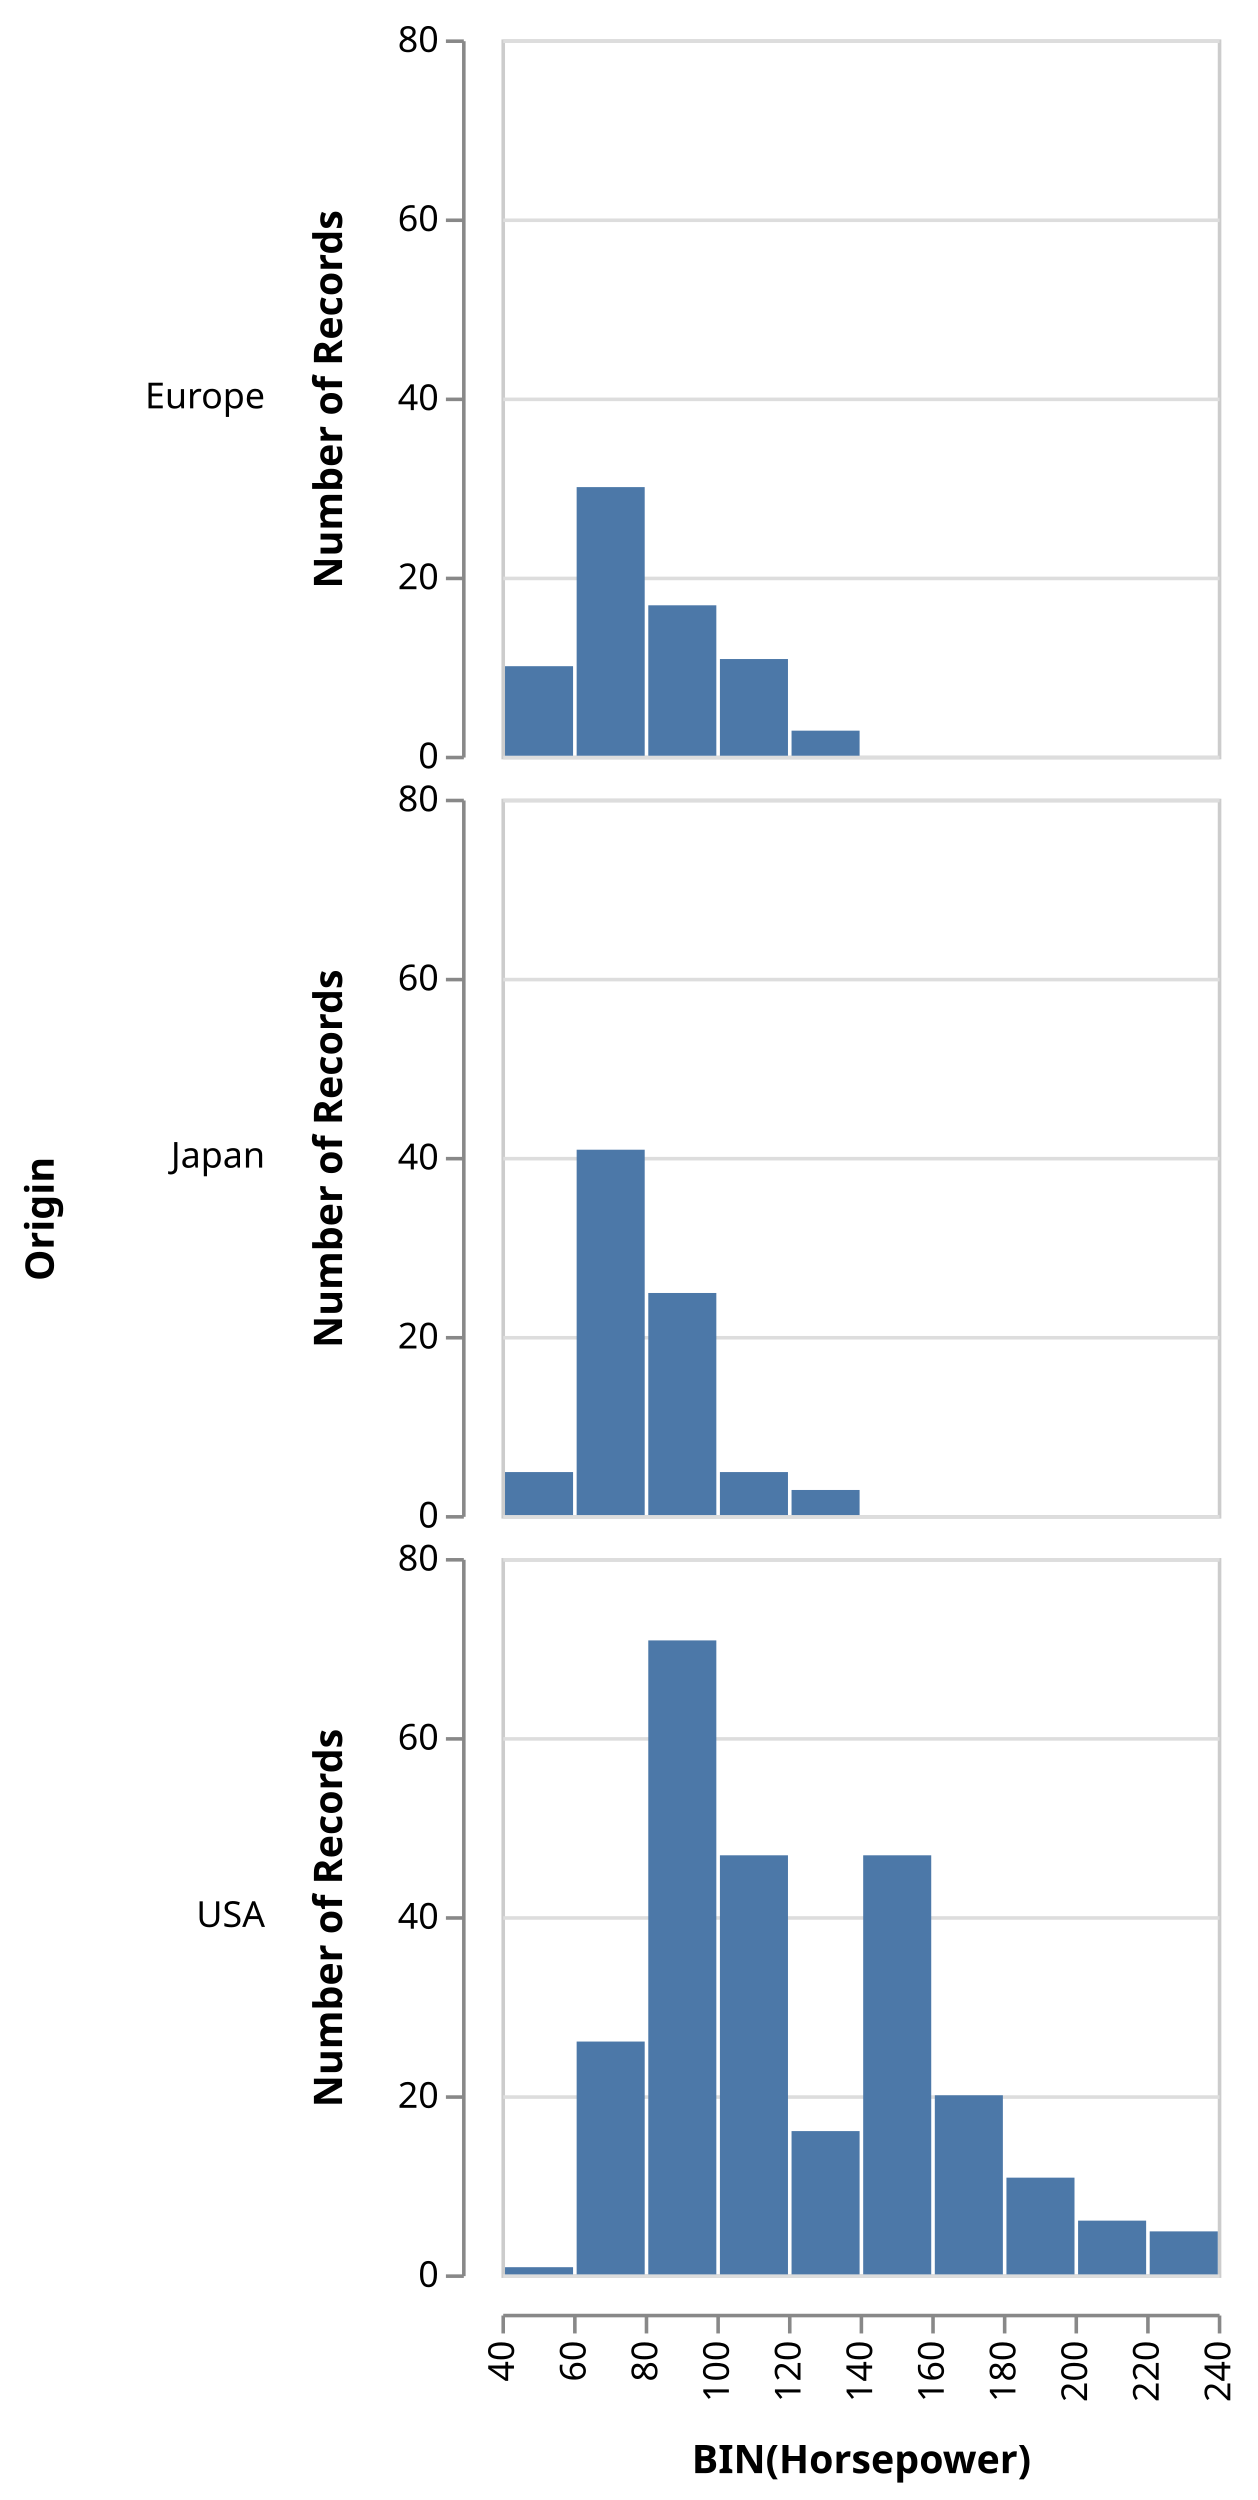
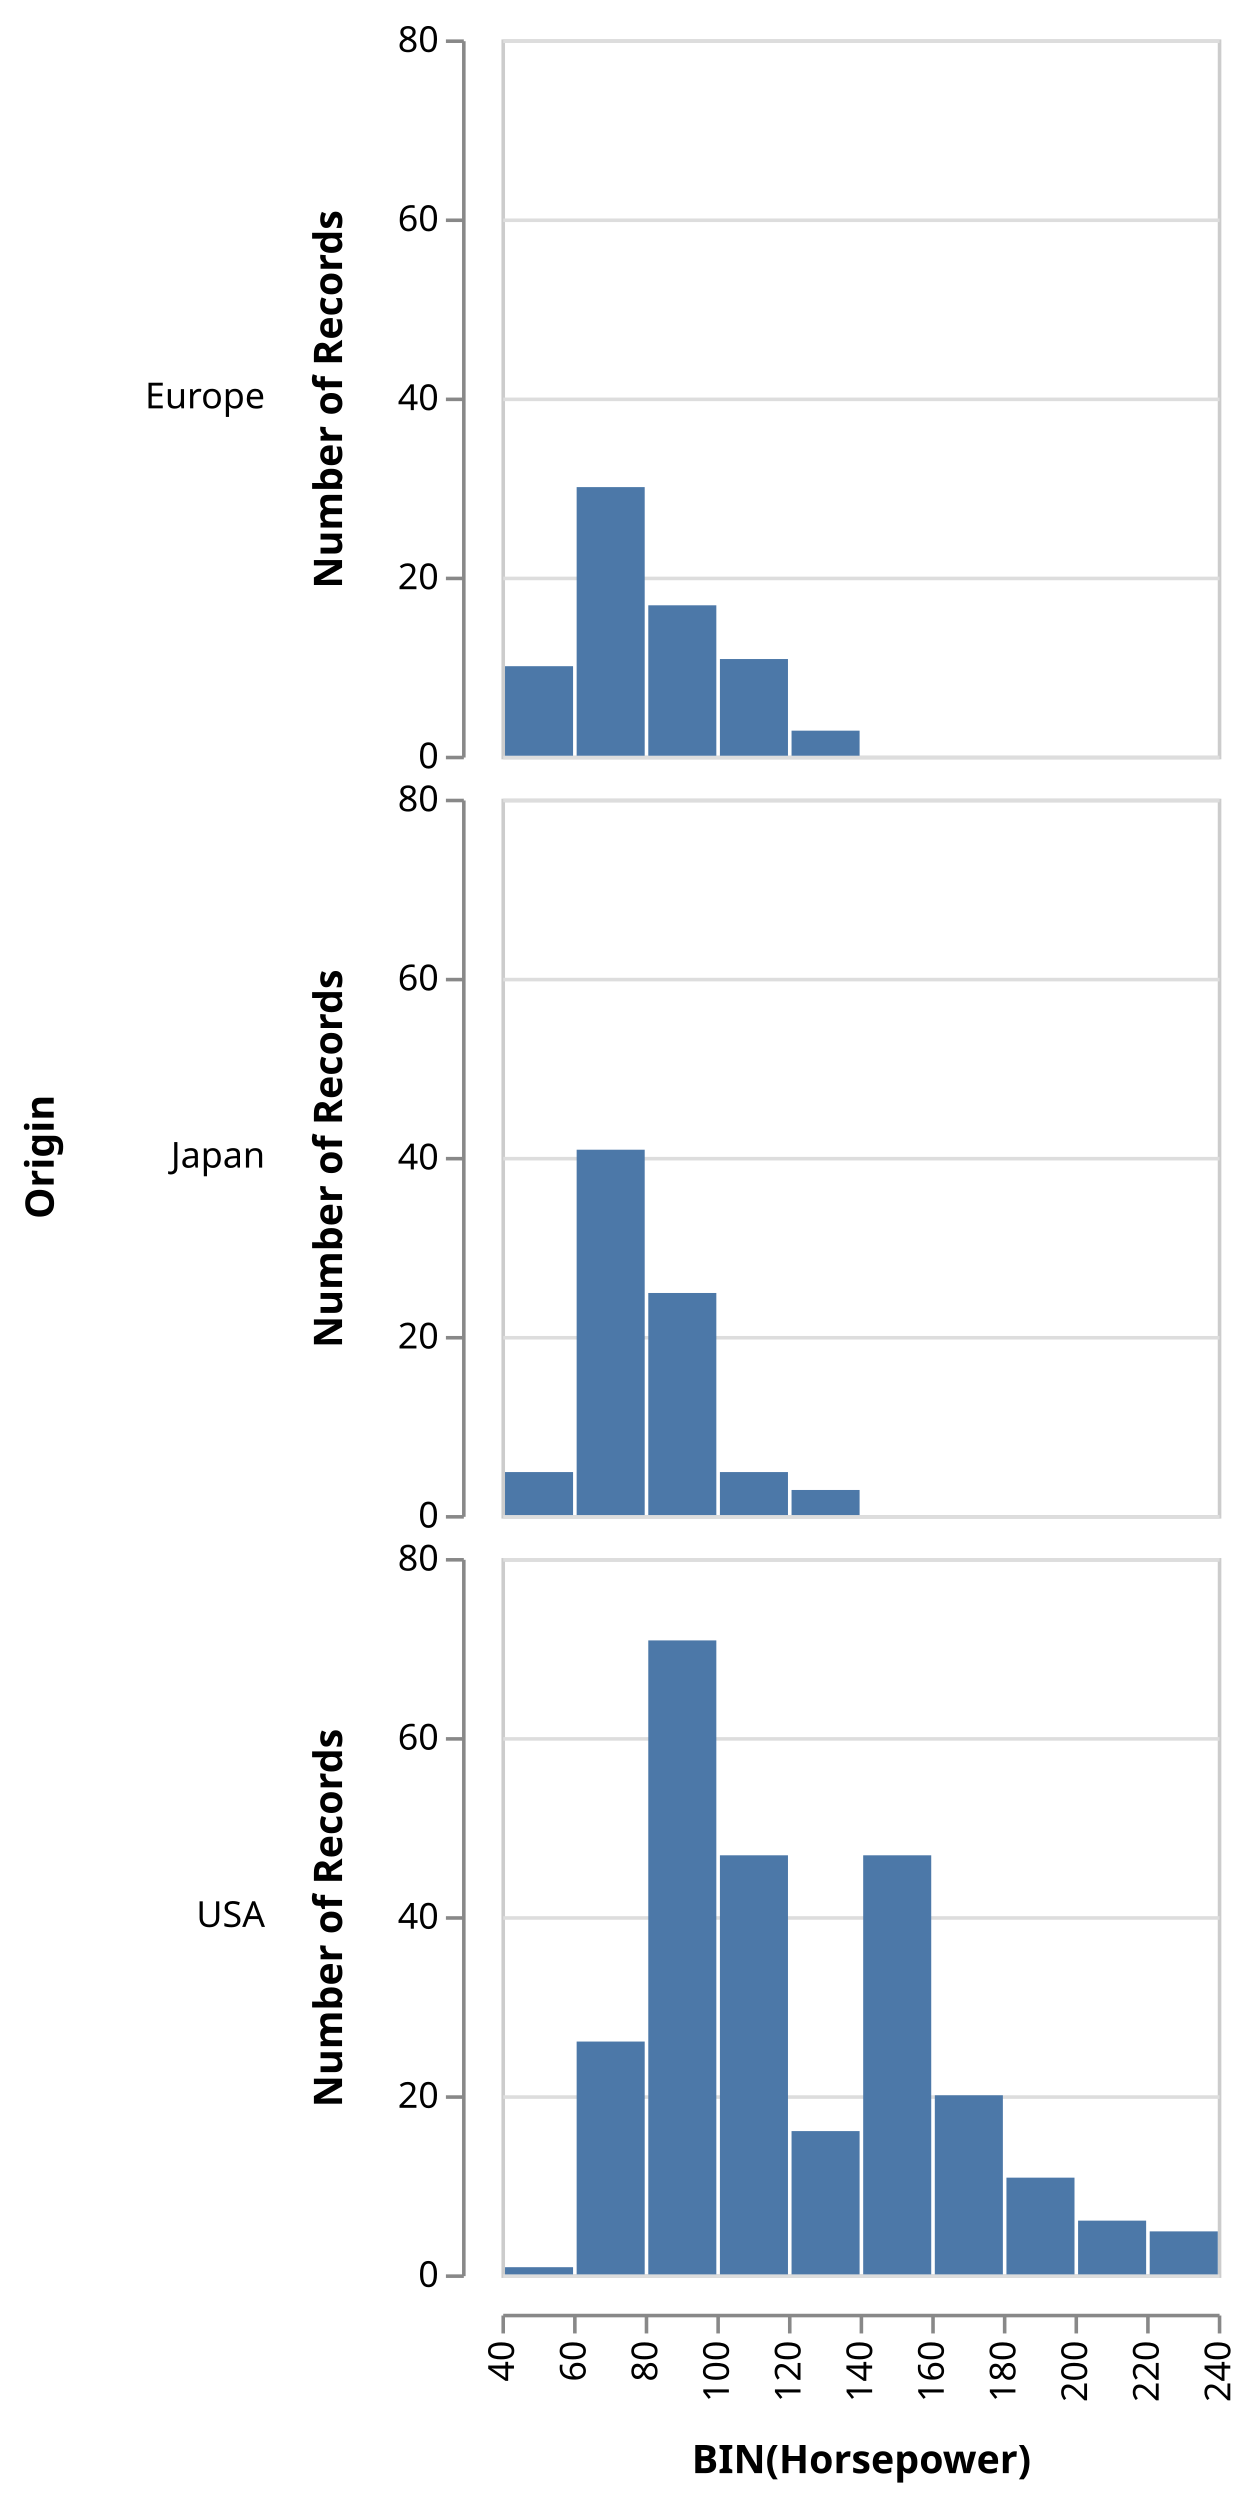
<svg xmlns="http://www.w3.org/2000/svg" class="marks" width="351" height="698" viewBox="0 0 351 698" version="1.1">
  <g transform="translate(140,11)">
    <g class="mark-group role-frame root">
      <g transform="translate(0,0)">
        <path class="background" d="M0,0h0v0h0Z" style="fill: none;" />
        <g>
          <g class="mark-group role-row-title row_title">
            <g transform="translate(-125,312)">
              <path class="background" d="M0,0h0v0h0Z" style="fill: none;" />
              <g>
                <g class="mark-text role-row-title-text">
-                   <text text-anchor="end" transform="translate(0,0) rotate(270)" style="font: bold 11px sans-serif; fill: black;">Origin</text>
+                   <text text-anchor="middle" transform="translate(0,0) rotate(270)" style="font: bold 11px sans-serif; fill: black;">Origin</text>
                </g>
              </g>
            </g>
          </g>
          <g class="mark-group role-row-header row_header">
            <g transform="translate(-11,0)">
              <path class="background" d="M0,0h0v200h0Z" style="fill: none;" />
              <g>
                <g class="mark-text role-title" style="pointer-events: none;">
                  <text text-anchor="end" transform="translate(-55,103)" style="font: normal 10px sans-serif; fill: #000; opacity: 1;">Europe</text>
                </g>
                <g class="mark-group role-axis">
                  <g transform="translate(0.5,0.5)">
                    <path class="background" d="M0,0h0v0h0Z" style="pointer-events: none; fill: none;" />
                    <g>
                      <g class="mark-rule role-axis-tick" style="pointer-events: none;">
                        <line transform="translate(0,200)" x2="-5" y2="0" style="fill: none; stroke: #888; stroke-width: 1; opacity: 1;" />
                        <line transform="translate(0,150)" x2="-5" y2="0" style="fill: none; stroke: #888; stroke-width: 1; opacity: 1;" />
                        <line transform="translate(0,100)" x2="-5" y2="0" style="fill: none; stroke: #888; stroke-width: 1; opacity: 1;" />
                        <line transform="translate(0,50)" x2="-5" y2="0" style="fill: none; stroke: #888; stroke-width: 1; opacity: 1;" />
                        <line transform="translate(0,0)" x2="-5" y2="0" style="fill: none; stroke: #888; stroke-width: 1; opacity: 1;" />
                      </g>
                      <g class="mark-text role-axis-label" style="pointer-events: none;">
                        <text text-anchor="end" transform="translate(-7,203)" style="font: 10px sans-serif; fill: #000; opacity: 1;">0</text>
                        <text text-anchor="end" transform="translate(-7,153)" style="font: 10px sans-serif; fill: #000; opacity: 1;">20</text>
                        <text text-anchor="end" transform="translate(-7,103)" style="font: 10px sans-serif; fill: #000; opacity: 1;">40</text>
                        <text text-anchor="end" transform="translate(-7,53)" style="font: 10px sans-serif; fill: #000; opacity: 1;">60</text>
                        <text text-anchor="end" transform="translate(-7,3)" style="font: 10px sans-serif; fill: #000; opacity: 1;">80</text>
                      </g>
                      <g class="mark-rule role-axis-domain" style="pointer-events: none;">
                        <line transform="translate(0,200)" x2="0" y2="-200" style="fill: none; stroke: #888; stroke-width: 1; opacity: 1;" />
                      </g>
                      <g class="mark-text role-axis-title" style="pointer-events: none;">
                        <text text-anchor="middle" transform="translate(-32,100) rotate(-90) translate(0,-2)" style="font: bold 11px sans-serif; fill: #000; opacity: 1;">Number of Records</text>
                      </g>
                    </g>
                  </g>
                </g>
              </g>
            </g>
            <g transform="translate(-11,212)">
              <path class="background" d="M0,0h0v200h0Z" style="fill: none;" />
              <g>
                <g class="mark-text role-title" style="pointer-events: none;">
                  <text text-anchor="end" transform="translate(-55,103)" style="font: normal 10px sans-serif; fill: #000; opacity: 1;">Japan</text>
                </g>
                <g class="mark-group role-axis">
                  <g transform="translate(0.5,0.5)">
                    <path class="background" d="M0,0h0v0h0Z" style="pointer-events: none; fill: none;" />
                    <g>
                      <g class="mark-rule role-axis-tick" style="pointer-events: none;">
                        <line transform="translate(0,200)" x2="-5" y2="0" style="fill: none; stroke: #888; stroke-width: 1; opacity: 1;" />
                        <line transform="translate(0,150)" x2="-5" y2="0" style="fill: none; stroke: #888; stroke-width: 1; opacity: 1;" />
                        <line transform="translate(0,100)" x2="-5" y2="0" style="fill: none; stroke: #888; stroke-width: 1; opacity: 1;" />
                        <line transform="translate(0,50)" x2="-5" y2="0" style="fill: none; stroke: #888; stroke-width: 1; opacity: 1;" />
                        <line transform="translate(0,0)" x2="-5" y2="0" style="fill: none; stroke: #888; stroke-width: 1; opacity: 1;" />
                      </g>
                      <g class="mark-text role-axis-label" style="pointer-events: none;">
                        <text text-anchor="end" transform="translate(-7,203)" style="font: 10px sans-serif; fill: #000; opacity: 1;">0</text>
                        <text text-anchor="end" transform="translate(-7,153)" style="font: 10px sans-serif; fill: #000; opacity: 1;">20</text>
                        <text text-anchor="end" transform="translate(-7,103)" style="font: 10px sans-serif; fill: #000; opacity: 1;">40</text>
                        <text text-anchor="end" transform="translate(-7,53)" style="font: 10px sans-serif; fill: #000; opacity: 1;">60</text>
                        <text text-anchor="end" transform="translate(-7,3)" style="font: 10px sans-serif; fill: #000; opacity: 1;">80</text>
                      </g>
                      <g class="mark-rule role-axis-domain" style="pointer-events: none;">
                        <line transform="translate(0,200)" x2="0" y2="-200" style="fill: none; stroke: #888; stroke-width: 1; opacity: 1;" />
                      </g>
                      <g class="mark-text role-axis-title" style="pointer-events: none;">
                        <text text-anchor="middle" transform="translate(-32,100) rotate(-90) translate(0,-2)" style="font: bold 11px sans-serif; fill: #000; opacity: 1;">Number of Records</text>
                      </g>
                    </g>
                  </g>
                </g>
              </g>
            </g>
            <g transform="translate(-11,424)">
              <path class="background" d="M0,0h0v200h0Z" style="fill: none;" />
              <g>
                <g class="mark-text role-title" style="pointer-events: none;">
                  <text text-anchor="end" transform="translate(-55,103)" style="font: normal 10px sans-serif; fill: #000; opacity: 1;">USA</text>
                </g>
                <g class="mark-group role-axis">
                  <g transform="translate(0.5,0.5)">
                    <path class="background" d="M0,0h0v0h0Z" style="pointer-events: none; fill: none;" />
                    <g>
                      <g class="mark-rule role-axis-tick" style="pointer-events: none;">
                        <line transform="translate(0,200)" x2="-5" y2="0" style="fill: none; stroke: #888; stroke-width: 1; opacity: 1;" />
                        <line transform="translate(0,150)" x2="-5" y2="0" style="fill: none; stroke: #888; stroke-width: 1; opacity: 1;" />
                        <line transform="translate(0,100)" x2="-5" y2="0" style="fill: none; stroke: #888; stroke-width: 1; opacity: 1;" />
                        <line transform="translate(0,50)" x2="-5" y2="0" style="fill: none; stroke: #888; stroke-width: 1; opacity: 1;" />
                        <line transform="translate(0,0)" x2="-5" y2="0" style="fill: none; stroke: #888; stroke-width: 1; opacity: 1;" />
                      </g>
                      <g class="mark-text role-axis-label" style="pointer-events: none;">
                        <text text-anchor="end" transform="translate(-7,203)" style="font: 10px sans-serif; fill: #000; opacity: 1;">0</text>
                        <text text-anchor="end" transform="translate(-7,153)" style="font: 10px sans-serif; fill: #000; opacity: 1;">20</text>
                        <text text-anchor="end" transform="translate(-7,103)" style="font: 10px sans-serif; fill: #000; opacity: 1;">40</text>
                        <text text-anchor="end" transform="translate(-7,53)" style="font: 10px sans-serif; fill: #000; opacity: 1;">60</text>
                        <text text-anchor="end" transform="translate(-7,3)" style="font: 10px sans-serif; fill: #000; opacity: 1;">80</text>
                      </g>
                      <g class="mark-rule role-axis-domain" style="pointer-events: none;">
                        <line transform="translate(0,200)" x2="0" y2="-200" style="fill: none; stroke: #888; stroke-width: 1; opacity: 1;" />
                      </g>
                      <g class="mark-text role-axis-title" style="pointer-events: none;">
                        <text text-anchor="middle" transform="translate(-32,100) rotate(-90) translate(0,-2)" style="font: bold 11px sans-serif; fill: #000; opacity: 1;">Number of Records</text>
                      </g>
                    </g>
                  </g>
                </g>
              </g>
            </g>
          </g>
          <g class="mark-group role-column-footer column_footer">
            <g transform="translate(0,635)">
              <path class="background" d="M0,0h200v0h-200Z" style="fill: none;" />
              <g>
                <g class="mark-group role-axis">
                  <g transform="translate(0.5,0.5)">
                    <path class="background" d="M0,0h0v0h0Z" style="pointer-events: none; fill: none;" />
                    <g>
                      <g class="mark-rule role-axis-tick" style="pointer-events: none;">
                        <line transform="translate(0,0)" x2="0" y2="5" style="fill: none; stroke: #888; stroke-width: 1; opacity: 1;" />
                        <line transform="translate(20,0)" x2="0" y2="5" style="fill: none; stroke: #888; stroke-width: 1; opacity: 1;" />
                        <line transform="translate(40,0)" x2="0" y2="5" style="fill: none; stroke: #888; stroke-width: 1; opacity: 1;" />
                        <line transform="translate(60,0)" x2="0" y2="5" style="fill: none; stroke: #888; stroke-width: 1; opacity: 1;" />
                        <line transform="translate(80,0)" x2="0" y2="5" style="fill: none; stroke: #888; stroke-width: 1; opacity: 1;" />
                        <line transform="translate(100,0)" x2="0" y2="5" style="fill: none; stroke: #888; stroke-width: 1; opacity: 1;" />
                        <line transform="translate(120,0)" x2="0" y2="5" style="fill: none; stroke: #888; stroke-width: 1; opacity: 1;" />
                        <line transform="translate(140,0)" x2="0" y2="5" style="fill: none; stroke: #888; stroke-width: 1; opacity: 1;" />
                        <line transform="translate(160,0)" x2="0" y2="5" style="fill: none; stroke: #888; stroke-width: 1; opacity: 1;" />
                        <line transform="translate(180,0)" x2="0" y2="5" style="fill: none; stroke: #888; stroke-width: 1; opacity: 1;" />
                        <line transform="translate(200,0)" x2="0" y2="5" style="fill: none; stroke: #888; stroke-width: 1; opacity: 1;" />
                      </g>
                      <g class="mark-text role-axis-label" style="pointer-events: none;">
                        <text text-anchor="end" transform="translate(0,7) rotate(270) translate(0,3)" style="font: 10px sans-serif; fill: #000; opacity: 1;">40</text>
                        <text text-anchor="end" transform="translate(20,7) rotate(270) translate(0,3)" style="font: 10px sans-serif; fill: #000; opacity: 1;">60</text>
                        <text text-anchor="end" transform="translate(40,7) rotate(270) translate(0,3)" style="font: 10px sans-serif; fill: #000; opacity: 1;">80</text>
                        <text text-anchor="end" transform="translate(60,7) rotate(270) translate(0,3)" style="font: 10px sans-serif; fill: #000; opacity: 1;">100</text>
                        <text text-anchor="end" transform="translate(80,7) rotate(270) translate(0,3)" style="font: 10px sans-serif; fill: #000; opacity: 1;">120</text>
                        <text text-anchor="end" transform="translate(100,7) rotate(270) translate(0,3)" style="font: 10px sans-serif; fill: #000; opacity: 1;">140</text>
                        <text text-anchor="end" transform="translate(120,7) rotate(270) translate(0,3)" style="font: 10px sans-serif; fill: #000; opacity: 1;">160</text>
                        <text text-anchor="end" transform="translate(140,7) rotate(270) translate(0,3)" style="font: 10px sans-serif; fill: #000; opacity: 1;">180</text>
                        <text text-anchor="end" transform="translate(160,7) rotate(270) translate(0,3)" style="font: 10px sans-serif; fill: #000; opacity: 1;">200</text>
                        <text text-anchor="end" transform="translate(180,7) rotate(270) translate(0,3)" style="font: 10px sans-serif; fill: #000; opacity: 1;">220</text>
                        <text text-anchor="end" transform="translate(200,7) rotate(270) translate(0,3)" style="font: 10px sans-serif; fill: #000; opacity: 1;">240</text>
                      </g>
                      <g class="mark-rule role-axis-domain" style="pointer-events: none;">
                        <line transform="translate(0,0)" x2="200" y2="0" style="fill: none; stroke: #888; stroke-width: 1; opacity: 1;" />
                      </g>
                      <g class="mark-text role-axis-title" style="pointer-events: none;">
                        <text text-anchor="middle" transform="translate(100,44)" style="font: bold 11px sans-serif; fill: #000; opacity: 1;">BIN(Horsepower)</text>
                      </g>
                    </g>
                  </g>
                </g>
              </g>
            </g>
          </g>
          <g class="mark-group role-scope cell">
            <g transform="translate(0,0)">
              <path class="background" d="M0.5,0.5h200v200h-200Z" style="fill: transparent; stroke: #ccc;" />
              <g>
                <g class="mark-group role-axis">
                  <g transform="translate(0.5,0.5)">
                    <path class="background" d="M0,0h0v0h0Z" style="pointer-events: none; fill: none;" />
                    <g>
                      <g class="mark-rule role-axis-grid" style="pointer-events: none;">
                        <line transform="translate(0,200)" x2="200" y2="0" style="fill: none; stroke: #ddd; stroke-width: 1; stroke-dasharray: ; opacity: 1;" />
                        <line transform="translate(0,150)" x2="200" y2="0" style="fill: none; stroke: #ddd; stroke-width: 1; stroke-dasharray: ; opacity: 1;" />
                        <line transform="translate(0,100)" x2="200" y2="0" style="fill: none; stroke: #ddd; stroke-width: 1; stroke-dasharray: ; opacity: 1;" />
                        <line transform="translate(0,50)" x2="200" y2="0" style="fill: none; stroke: #ddd; stroke-width: 1; stroke-dasharray: ; opacity: 1;" />
                        <line transform="translate(0,0)" x2="200" y2="0" style="fill: none; stroke: #ddd; stroke-width: 1; stroke-dasharray: ; opacity: 1;" />
                      </g>
                    </g>
                  </g>
                </g>
                <g class="mark-rect role-bar child_marks">
                  <path d="M61,173h19v27h-19Z" style="fill: #4c78a8;" />
                  <path d="M1,175h19v25h-19Z" style="fill: #4c78a8;" />
                  <path d="M41,158h19v42h-19Z" style="fill: #4c78a8;" />
                  <path d="M21,125h19v75h-19Z" style="fill: #4c78a8;" />
                  <path d="M81,193h19v7h-19Z" style="fill: #4c78a8;" />
                </g>
              </g>
            </g>
            <g transform="translate(0,212)">
              <path class="background" d="M0.5,0.5h200v200h-200Z" style="fill: transparent; stroke: #ccc;" />
              <g>
                <g class="mark-group role-axis">
                  <g transform="translate(0.5,0.5)">
                    <path class="background" d="M0,0h0v0h0Z" style="pointer-events: none; fill: none;" />
                    <g>
                      <g class="mark-rule role-axis-grid" style="pointer-events: none;">
                        <line transform="translate(0,200)" x2="200" y2="0" style="fill: none; stroke: #ddd; stroke-width: 1; stroke-dasharray: ; opacity: 1;" />
                        <line transform="translate(0,150)" x2="200" y2="0" style="fill: none; stroke: #ddd; stroke-width: 1; stroke-dasharray: ; opacity: 1;" />
                        <line transform="translate(0,100)" x2="200" y2="0" style="fill: none; stroke: #ddd; stroke-width: 1; stroke-dasharray: ; opacity: 1;" />
                        <line transform="translate(0,50)" x2="200" y2="0" style="fill: none; stroke: #ddd; stroke-width: 1; stroke-dasharray: ; opacity: 1;" />
                        <line transform="translate(0,0)" x2="200" y2="0" style="fill: none; stroke: #ddd; stroke-width: 1; stroke-dasharray: ; opacity: 1;" />
                      </g>
                    </g>
                  </g>
                </g>
                <g class="mark-rect role-bar child_marks">
                  <path d="M41,138h19v62h-19Z" style="fill: #4c78a8;" />
                  <path d="M21,98h19v102h-19Z" style="fill: #4c78a8;" />
                  <path d="M81,193h19v7h-19Z" style="fill: #4c78a8;" />
                  <path d="M1,188h19v12h-19Z" style="fill: #4c78a8;" />
                  <path d="M61,188h19v12h-19Z" style="fill: #4c78a8;" />
                </g>
              </g>
            </g>
            <g transform="translate(0,424)">
              <path class="background" d="M0.5,0.5h200v200h-200Z" style="fill: transparent; stroke: #ccc;" />
              <g>
                <g class="mark-group role-axis">
                  <g transform="translate(0.5,0.5)">
                    <path class="background" d="M0,0h0v0h0Z" style="pointer-events: none; fill: none;" />
                    <g>
                      <g class="mark-rule role-axis-grid" style="pointer-events: none;">
                        <line transform="translate(0,200)" x2="200" y2="0" style="fill: none; stroke: #ddd; stroke-width: 1; stroke-dasharray: ; opacity: 1;" />
                        <line transform="translate(0,150)" x2="200" y2="0" style="fill: none; stroke: #ddd; stroke-width: 1; stroke-dasharray: ; opacity: 1;" />
                        <line transform="translate(0,100)" x2="200" y2="0" style="fill: none; stroke: #ddd; stroke-width: 1; stroke-dasharray: ; opacity: 1;" />
                        <line transform="translate(0,50)" x2="200" y2="0" style="fill: none; stroke: #ddd; stroke-width: 1; stroke-dasharray: ; opacity: 1;" />
                        <line transform="translate(0,0)" x2="200" y2="0" style="fill: none; stroke: #ddd; stroke-width: 1; stroke-dasharray: ; opacity: 1;" />
                      </g>
                    </g>
                  </g>
                </g>
                <g class="mark-rect role-bar child_marks">
                  <path d="M81,160h19v40h-19Z" style="fill: #4c78a8;" />
                  <path d="M121,150h19v50h-19Z" style="fill: #4c78a8;" />
                  <path d="M101,83h19v117h-19Z" style="fill: #4c78a8;" />
                  <path d="M141,173h19v27h-19Z" style="fill: #4c78a8;" />
                  <path d="M181,188h19v12h-19Z" style="fill: #4c78a8;" />
                  <path d="M161,185h19v15h-19Z" style="fill: #4c78a8;" />
                  <path d="M41,23h19v177h-19Z" style="fill: #4c78a8;" />
                  <path d="M61,83h19v117h-19Z" style="fill: #4c78a8;" />
                  <path d="M21,135h19v65h-19Z" style="fill: #4c78a8;" />
                  <path d="M1,198h19v2h-19Z" style="fill: #4c78a8;" />
                </g>
              </g>
            </g>
          </g>
        </g>
      </g>
    </g>
  </g>
</svg>
